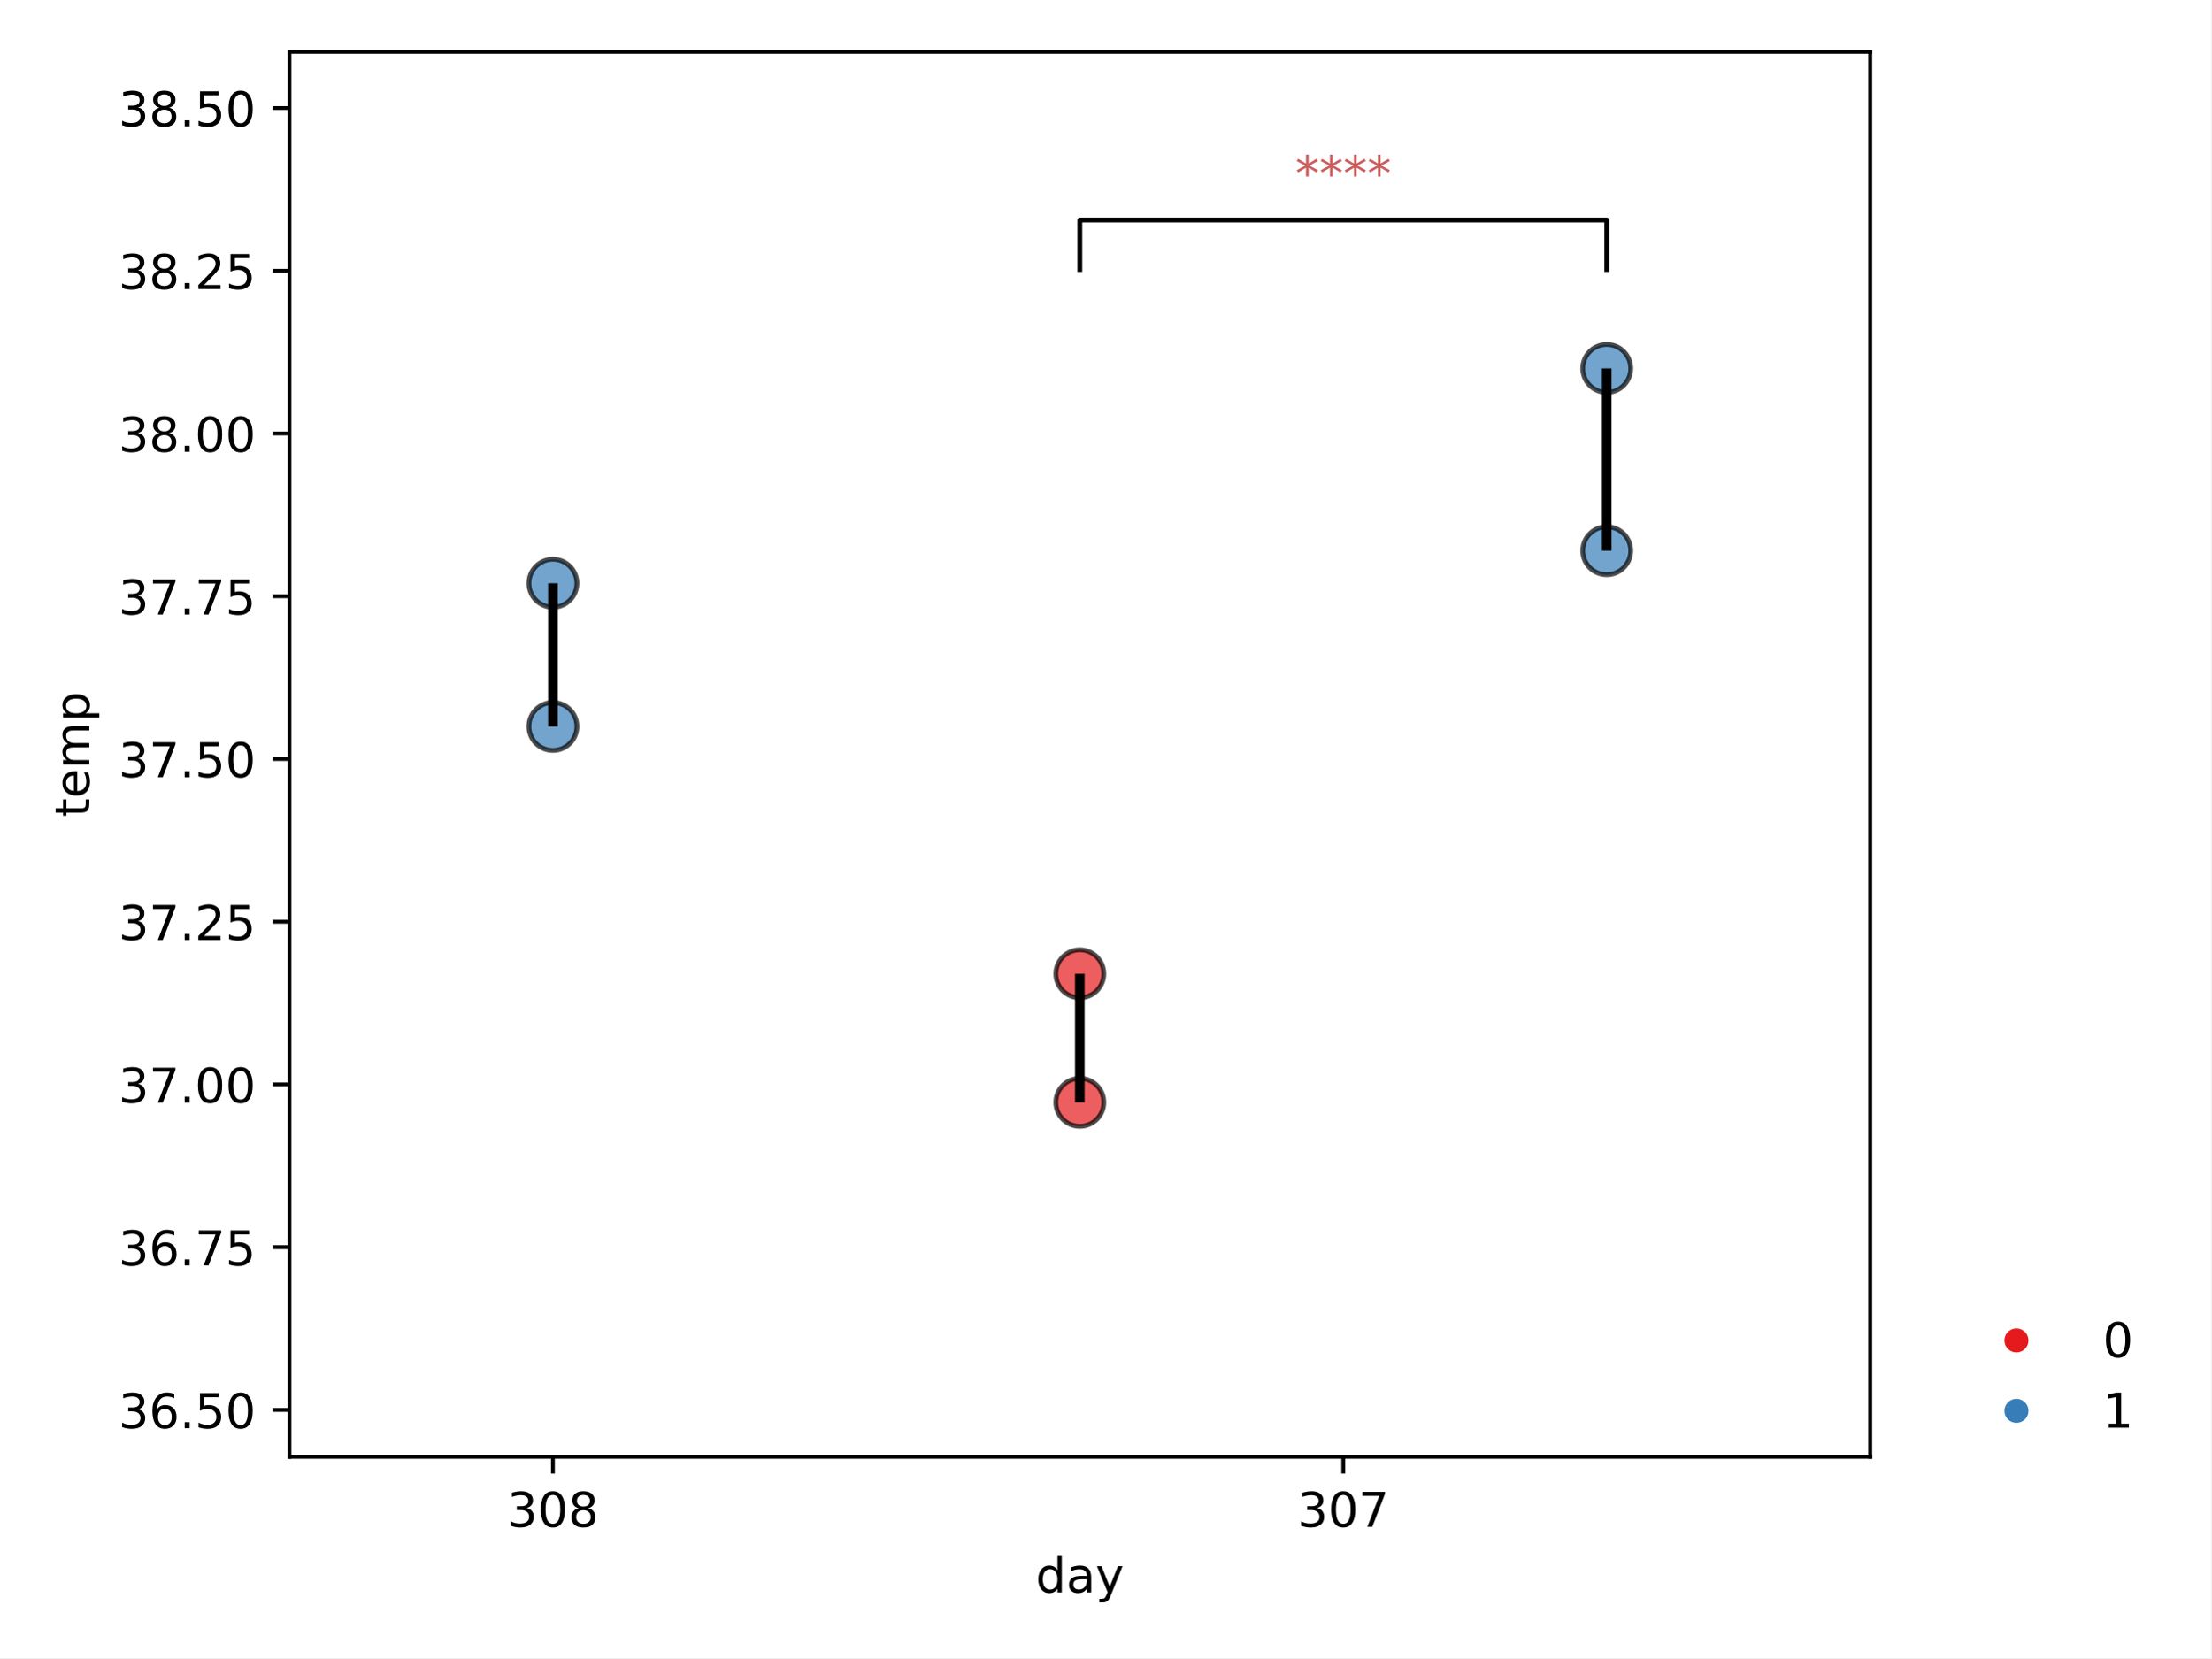
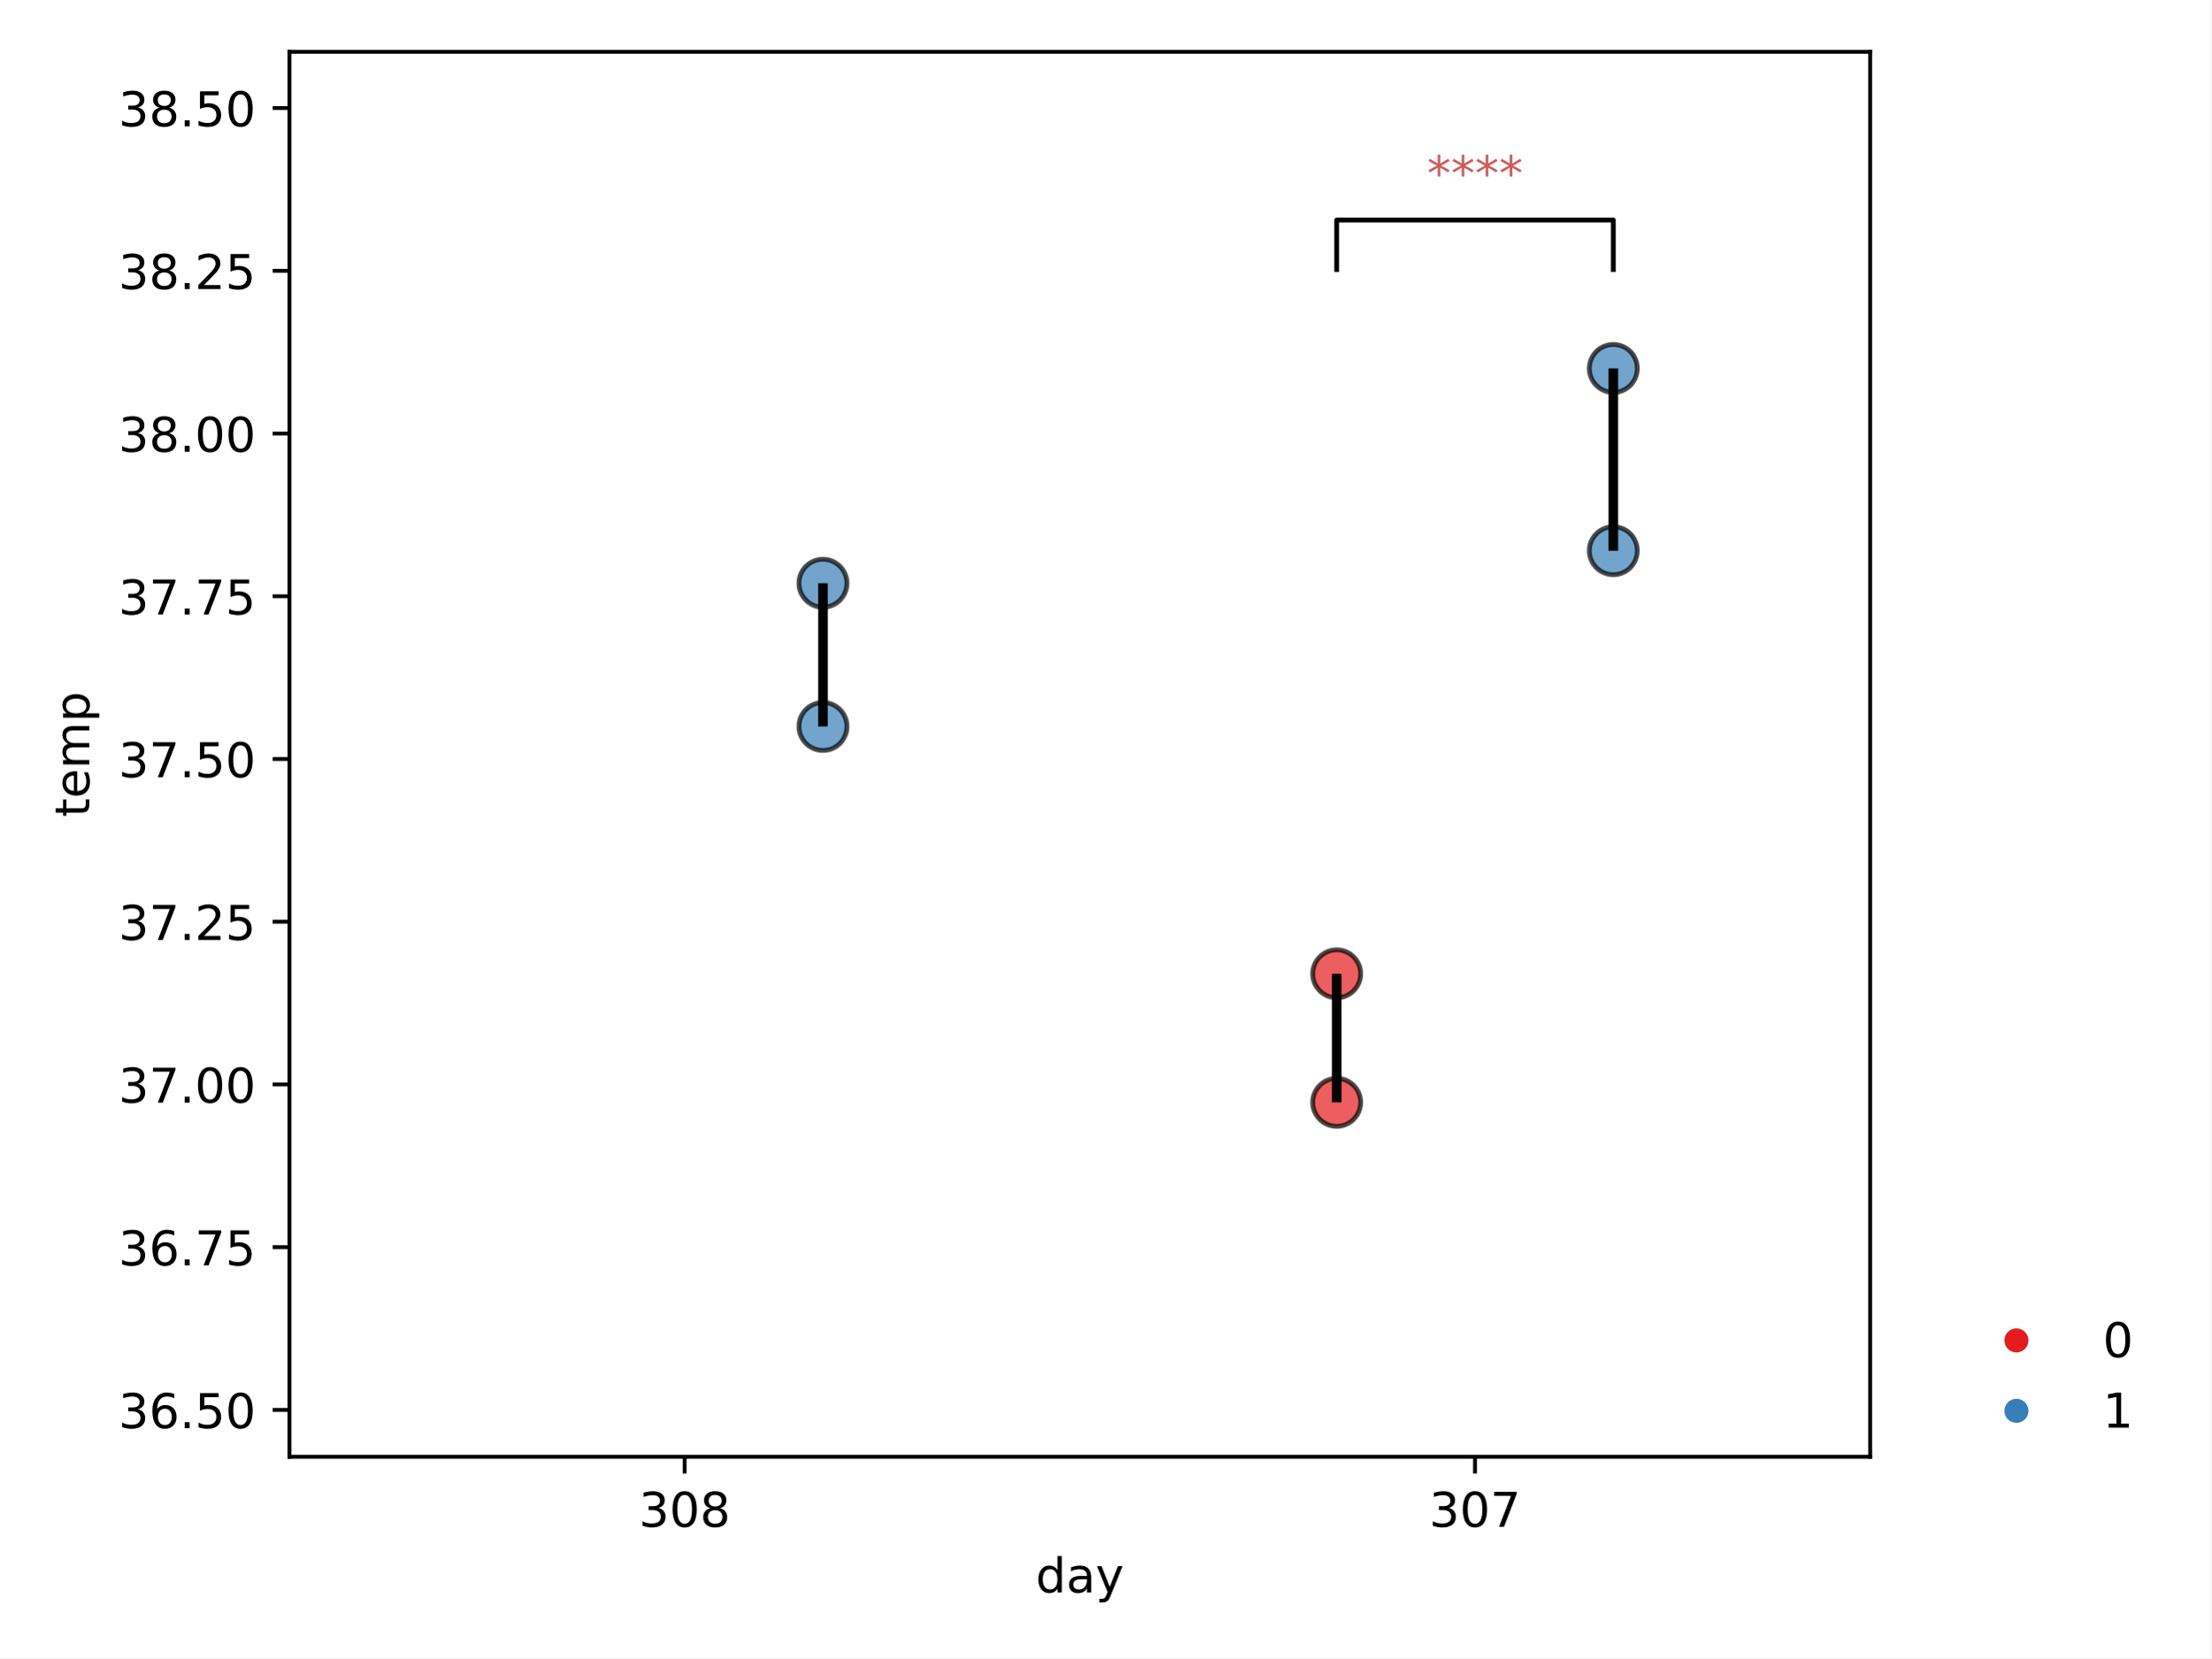
<svg xmlns="http://www.w3.org/2000/svg" xmlns:xlink="http://www.w3.org/1999/xlink" height="345.6pt" version="1.1" viewBox="0 0 460.8 345.6" width="460.8pt">
  <defs>
    <style type="text/css">
*{stroke-linecap:butt;stroke-linejoin:round;}
  </style>
  </defs>
  <g id="figure_1">
    <g id="patch_1">
      <path d="M 0 345.6  L 460.8 345.6  L 460.8 0  L 0 0  z " style="fill:#ffffff;" />
    </g>
    <g id="axes_1">
      <g id="patch_2">
        <path d="M 60.32 303.64  L 389.754 303.64  L 389.754 10.8  L 60.32 10.8  z " style="fill:#ffffff;" />
      </g>
      <g id="PathCollection_1">
        <defs>
-           <path d="M 0 5  C 1.326 5 2.598 4.473 3.536 3.536  C 4.473 2.598 5 1.326 5 0  C 5 -1.326 4.473 -2.598 3.536 -3.536  C 2.598 -4.473 1.326 -5 0 -5  C -1.326 -5 -2.598 -4.473 -3.536 -3.536  C -4.473 -2.598 -5 -1.326 -5 0  C -5 1.326 -4.473 2.598 -3.536 3.536  C -2.598 4.473 -1.326 5 0 5  z " id="md14c71a39a" style="stroke:#000000;stroke-opacity:0.7;" />
+           <path d="M 0 5  C 1.326 5 2.598 4.473 3.536 3.536  C 4.473 2.598 5 1.326 5 0  C 5 -1.326 4.473 -2.598 3.536 -3.536  C 2.598 -4.473 1.326 -5 0 -5  C -1.326 -5 -2.598 -4.473 -3.536 -3.536  C -4.473 -2.598 -5 -1.326 -5 0  C -5 1.326 -4.473 2.598 -3.536 3.536  C -2.598 4.473 -1.326 5 0 5  z " id="m4cc339c63f" style="stroke:#000000;stroke-opacity:0.7;" />
        </defs>
-         <g clip-path="url(#p50a0ba9ae5)">
-           <use style="fill:#377eb8;fill-opacity:0.7;stroke:#000000;stroke-opacity:0.7;" x="115.226" xlink:href="#md14c71a39a" y="151.413" />
-           <use style="fill:#377eb8;fill-opacity:0.7;stroke:#000000;stroke-opacity:0.7;" x="115.226" xlink:href="#md14c71a39a" y="121.565" />
+         <g clip-path="url(#pf54cca0c7d)">
+           <use style="fill:#377eb8;fill-opacity:0.7;stroke:#000000;stroke-opacity:0.7;" x="171.504" xlink:href="#m4cc339c63f" y="151.413" />
+           <use style="fill:#377eb8;fill-opacity:0.7;stroke:#000000;stroke-opacity:0.7;" x="171.504" xlink:href="#m4cc339c63f" y="121.565" />
        </g>
      </g>
      <g id="PathCollection_2">
        <defs>
-           <path d="M 0 5  C 1.326 5 2.598 4.473 3.536 3.536  C 4.473 2.598 5 1.326 5 0  C 5 -1.326 4.473 -2.598 3.536 -3.536  C 2.598 -4.473 1.326 -5 0 -5  C -1.326 -5 -2.598 -4.473 -3.536 -3.536  C -4.473 -2.598 -5 -1.326 -5 0  C -5 1.326 -4.473 2.598 -3.536 3.536  C -2.598 4.473 -1.326 5 0 5  z " id="m9b63a83dc0" style="stroke:#000000;stroke-opacity:0.7;" />
+           <path d="M 0 5  C 1.326 5 2.598 4.473 3.536 3.536  C 4.473 2.598 5 1.326 5 0  C 5 -1.326 4.473 -2.598 3.536 -3.536  C 2.598 -4.473 1.326 -5 0 -5  C -1.326 -5 -2.598 -4.473 -3.536 -3.536  C -4.473 -2.598 -5 -1.326 -5 0  C -5 1.326 -4.473 2.598 -3.536 3.536  C -2.598 4.473 -1.326 5 0 5  z " id="m825f517493" style="stroke:#000000;stroke-opacity:0.7;" />
        </defs>
-         <g clip-path="url(#p50a0ba9ae5)">
-           <use style="fill:#e41a1c;fill-opacity:0.7;stroke:#000000;stroke-opacity:0.7;" x="225.037" xlink:href="#m9b63a83dc0" y="229.765" />
-           <use style="fill:#e41a1c;fill-opacity:0.7;stroke:#000000;stroke-opacity:0.7;" x="225.037" xlink:href="#m9b63a83dc0" y="202.969" />
+         <g clip-path="url(#pf54cca0c7d)">
+           <use style="fill:#e41a1c;fill-opacity:0.7;stroke:#000000;stroke-opacity:0.7;" x="278.57" xlink:href="#m825f517493" y="229.765" />
+           <use style="fill:#e41a1c;fill-opacity:0.7;stroke:#000000;stroke-opacity:0.7;" x="278.57" xlink:href="#m825f517493" y="202.969" />
        </g>
      </g>
      <g id="PathCollection_3">
-         <g clip-path="url(#p50a0ba9ae5)">
-           <use style="fill:#377eb8;fill-opacity:0.7;stroke:#000000;stroke-opacity:0.7;" x="334.848" xlink:href="#md14c71a39a" y="114.781" />
-           <use style="fill:#377eb8;fill-opacity:0.7;stroke:#000000;stroke-opacity:0.7;" x="334.848" xlink:href="#md14c71a39a" y="76.792" />
+         <g clip-path="url(#pf54cca0c7d)">
+           <use style="fill:#377eb8;fill-opacity:0.7;stroke:#000000;stroke-opacity:0.7;" x="336.221" xlink:href="#m4cc339c63f" y="114.781" />
+           <use style="fill:#377eb8;fill-opacity:0.7;stroke:#000000;stroke-opacity:0.7;" x="336.221" xlink:href="#m4cc339c63f" y="76.792" />
        </g>
      </g>
      <g id="matplotlib.axis_1">
        <g id="xtick_1">
          <g id="line2d_1">
            <defs>
-               <path d="M 0 0  L 0 3.5  " id="mdc060864c3" style="stroke:#000000;stroke-width:0.8;" />
-             </defs>
-             <g>
-               <use style="stroke:#000000;stroke-width:0.8;" x="115.226" xlink:href="#mdc060864c3" y="303.64" />
+               <path d="M 0 0  L 0 3.5  " id="m7a15e876cf" style="stroke:#000000;stroke-width:0.8;" />
+             </defs>
+             <g>
+               <use style="stroke:#000000;stroke-width:0.8;" x="142.679" xlink:href="#m7a15e876cf" y="303.64" />
            </g>
          </g>
          <g id="text_1">
            <defs>
              <path d="M 40.578 39.312  Q 47.656 37.797 51.625 33  Q 55.609 28.219 55.609 21.188  Q 55.609 10.406 48.188 4.484  Q 40.766 -1.422 27.094 -1.422  Q 22.516 -1.422 17.656 -0.516  Q 12.797 0.391 7.625 2.203  L 7.625 11.719  Q 11.719 9.328 16.594 8.109  Q 21.484 6.891 26.812 6.891  Q 36.078 6.891 40.938 10.547  Q 45.797 14.203 45.797 21.188  Q 45.797 27.641 41.281 31.266  Q 36.766 34.906 28.719 34.906  L 20.219 34.906  L 20.219 43.016  L 29.109 43.016  Q 36.375 43.016 40.234 45.922  Q 44.094 48.828 44.094 54.297  Q 44.094 59.906 40.109 62.906  Q 36.141 65.922 28.719 65.922  Q 24.656 65.922 20.016 65.031  Q 15.375 64.156 9.812 62.312  L 9.812 71.094  Q 15.438 72.656 20.344 73.438  Q 25.25 74.219 29.594 74.219  Q 40.828 74.219 47.359 69.109  Q 53.906 64.016 53.906 55.328  Q 53.906 49.266 50.438 45.094  Q 46.969 40.922 40.578 39.312  z " id="DejaVuSans-51" />
              <path d="M 31.781 66.406  Q 24.172 66.406 20.328 58.906  Q 16.5 51.422 16.5 36.375  Q 16.5 21.391 20.328 13.891  Q 24.172 6.391 31.781 6.391  Q 39.453 6.391 43.281 13.891  Q 47.125 21.391 47.125 36.375  Q 47.125 51.422 43.281 58.906  Q 39.453 66.406 31.781 66.406  z M 31.781 74.219  Q 44.047 74.219 50.516 64.516  Q 56.984 54.828 56.984 36.375  Q 56.984 17.969 50.516 8.266  Q 44.047 -1.422 31.781 -1.422  Q 19.531 -1.422 13.062 8.266  Q 6.594 17.969 6.594 36.375  Q 6.594 54.828 13.062 64.516  Q 19.531 74.219 31.781 74.219  z " id="DejaVuSans-48" />
              <path d="M 31.781 34.625  Q 24.75 34.625 20.719 30.859  Q 16.703 27.094 16.703 20.516  Q 16.703 13.922 20.719 10.156  Q 24.75 6.391 31.781 6.391  Q 38.812 6.391 42.859 10.172  Q 46.922 13.969 46.922 20.516  Q 46.922 27.094 42.891 30.859  Q 38.875 34.625 31.781 34.625  z M 21.922 38.812  Q 15.578 40.375 12.031 44.719  Q 8.5 49.078 8.5 55.328  Q 8.5 64.062 14.719 69.141  Q 20.953 74.219 31.781 74.219  Q 42.672 74.219 48.875 69.141  Q 55.078 64.062 55.078 55.328  Q 55.078 49.078 51.531 44.719  Q 48 40.375 41.703 38.812  Q 48.828 37.156 52.797 32.312  Q 56.781 27.484 56.781 20.516  Q 56.781 9.906 50.312 4.234  Q 43.844 -1.422 31.781 -1.422  Q 19.734 -1.422 13.25 4.234  Q 6.781 9.906 6.781 20.516  Q 6.781 27.484 10.781 32.312  Q 14.797 37.156 21.922 38.812  z M 18.312 54.391  Q 18.312 48.734 21.844 45.562  Q 25.391 42.391 31.781 42.391  Q 38.141 42.391 41.719 45.562  Q 45.312 48.734 45.312 54.391  Q 45.312 60.062 41.719 63.234  Q 38.141 66.406 31.781 66.406  Q 25.391 66.406 21.844 63.234  Q 18.312 60.062 18.312 54.391  z " id="DejaVuSans-56" />
            </defs>
-             <g transform="translate(105.6819 318.2384)scale(0.1 -0.1)">
+             <g transform="translate(133.1347 318.2384)scale(0.1 -0.1)">
              <use xlink:href="#DejaVuSans-51" />
              <use x="63.623" xlink:href="#DejaVuSans-48" />
              <use x="127.246" xlink:href="#DejaVuSans-56" />
            </g>
          </g>
        </g>
        <g id="xtick_2">
          <g id="line2d_2">
            <g>
-               <use style="stroke:#000000;stroke-width:0.8;" x="279.943" xlink:href="#mdc060864c3" y="303.64" />
+               <use style="stroke:#000000;stroke-width:0.8;" x="307.396" xlink:href="#m7a15e876cf" y="303.64" />
            </g>
          </g>
          <g id="text_2">
            <defs>
              <path d="M 8.203 72.906  L 55.078 72.906  L 55.078 68.703  L 28.609 0  L 18.312 0  L 43.219 64.594  L 8.203 64.594  z " id="DejaVuSans-55" />
            </defs>
-             <g transform="translate(270.3989 318.2384)scale(0.1 -0.1)">
+             <g transform="translate(297.8517 318.2384)scale(0.1 -0.1)">
              <use xlink:href="#DejaVuSans-51" />
              <use x="63.623" xlink:href="#DejaVuSans-48" />
              <use x="127.246" xlink:href="#DejaVuSans-55" />
            </g>
          </g>
        </g>
        <g id="text_3">
          <defs>
            <path d="M 45.406 46.391  L 45.406 75.984  L 54.391 75.984  L 54.391 0  L 45.406 0  L 45.406 8.203  Q 42.578 3.328 38.25 0.953  Q 33.938 -1.422 27.875 -1.422  Q 17.969 -1.422 11.734 6.484  Q 5.516 14.406 5.516 27.297  Q 5.516 40.188 11.734 48.094  Q 17.969 56 27.875 56  Q 33.938 56 38.25 53.625  Q 42.578 51.266 45.406 46.391  z M 14.797 27.297  Q 14.797 17.391 18.875 11.75  Q 22.953 6.109 30.078 6.109  Q 37.203 6.109 41.297 11.75  Q 45.406 17.391 45.406 27.297  Q 45.406 37.203 41.297 42.844  Q 37.203 48.484 30.078 48.484  Q 22.953 48.484 18.875 42.844  Q 14.797 37.203 14.797 27.297  z " id="DejaVuSans-100" />
            <path d="M 34.281 27.484  Q 23.391 27.484 19.188 25  Q 14.984 22.516 14.984 16.5  Q 14.984 11.719 18.141 8.906  Q 21.297 6.109 26.703 6.109  Q 34.188 6.109 38.703 11.406  Q 43.219 16.703 43.219 25.484  L 43.219 27.484  z M 52.203 31.203  L 52.203 0  L 43.219 0  L 43.219 8.297  Q 40.141 3.328 35.547 0.953  Q 30.953 -1.422 24.312 -1.422  Q 15.922 -1.422 10.953 3.297  Q 6 8.016 6 15.922  Q 6 25.141 12.172 29.828  Q 18.359 34.516 30.609 34.516  L 43.219 34.516  L 43.219 35.406  Q 43.219 41.609 39.141 45  Q 35.062 48.391 27.688 48.391  Q 23 48.391 18.547 47.266  Q 14.109 46.141 10.016 43.891  L 10.016 52.203  Q 14.938 54.109 19.578 55.047  Q 24.219 56 28.609 56  Q 40.484 56 46.344 49.844  Q 52.203 43.703 52.203 31.203  z " id="DejaVuSans-97" />
            <path d="M 32.172 -5.078  Q 28.375 -14.844 24.75 -17.812  Q 21.141 -20.797 15.094 -20.797  L 7.906 -20.797  L 7.906 -13.281  L 13.188 -13.281  Q 16.891 -13.281 18.938 -11.516  Q 21 -9.766 23.484 -3.219  L 25.094 0.875  L 2.984 54.688  L 12.5 54.688  L 29.594 11.922  L 46.688 54.688  L 56.203 54.688  z " id="DejaVuSans-121" />
          </defs>
          <g transform="translate(215.8393 331.9166)scale(0.1 -0.1)">
            <use xlink:href="#DejaVuSans-100" />
            <use x="63.477" xlink:href="#DejaVuSans-97" />
            <use x="124.756" xlink:href="#DejaVuSans-121" />
          </g>
        </g>
      </g>
      <g id="matplotlib.axis_2">
        <g id="ytick_1">
          <g id="line2d_3">
            <defs>
-               <path d="M 0 0  L -3.5 0  " id="ma1b0c07115" style="stroke:#000000;stroke-width:0.8;" />
-             </defs>
-             <g>
-               <use style="stroke:#000000;stroke-width:0.8;" x="60.32" xlink:href="#ma1b0c07115" y="293.871" />
+               <path d="M 0 0  L -3.5 0  " id="m1e2df202af" style="stroke:#000000;stroke-width:0.8;" />
+             </defs>
+             <g>
+               <use style="stroke:#000000;stroke-width:0.8;" x="60.32" xlink:href="#m1e2df202af" y="293.871" />
            </g>
          </g>
          <g id="text_4">
            <defs>
              <path d="M 33.016 40.375  Q 26.375 40.375 22.484 35.828  Q 18.609 31.297 18.609 23.391  Q 18.609 15.531 22.484 10.953  Q 26.375 6.391 33.016 6.391  Q 39.656 6.391 43.531 10.953  Q 47.406 15.531 47.406 23.391  Q 47.406 31.297 43.531 35.828  Q 39.656 40.375 33.016 40.375  z M 52.594 71.297  L 52.594 62.312  Q 48.875 64.062 45.094 64.984  Q 41.312 65.922 37.594 65.922  Q 27.828 65.922 22.672 59.328  Q 17.531 52.734 16.797 39.406  Q 19.672 43.656 24.016 45.922  Q 28.375 48.188 33.594 48.188  Q 44.578 48.188 50.953 41.516  Q 57.328 34.859 57.328 23.391  Q 57.328 12.156 50.688 5.359  Q 44.047 -1.422 33.016 -1.422  Q 20.359 -1.422 13.672 8.266  Q 6.984 17.969 6.984 36.375  Q 6.984 53.656 15.188 63.938  Q 23.391 74.219 37.203 74.219  Q 40.922 74.219 44.703 73.484  Q 48.484 72.75 52.594 71.297  z " id="DejaVuSans-54" />
              <path d="M 10.688 12.406  L 21 12.406  L 21 0  L 10.688 0  z " id="DejaVuSans-46" />
              <path d="M 10.797 72.906  L 49.516 72.906  L 49.516 64.594  L 19.828 64.594  L 19.828 46.734  Q 21.969 47.469 24.109 47.828  Q 26.266 48.188 28.422 48.188  Q 40.625 48.188 47.75 41.5  Q 54.891 34.812 54.891 23.391  Q 54.891 11.625 47.562 5.094  Q 40.234 -1.422 26.906 -1.422  Q 22.312 -1.422 17.547 -0.641  Q 12.797 0.141 7.719 1.703  L 7.719 11.625  Q 12.109 9.234 16.797 8.062  Q 21.484 6.891 26.703 6.891  Q 35.156 6.891 40.078 11.328  Q 45.016 15.766 45.016 23.391  Q 45.016 31 40.078 35.438  Q 35.156 39.891 26.703 39.891  Q 22.75 39.891 18.812 39.016  Q 14.891 38.141 10.797 36.281  z " id="DejaVuSans-53" />
            </defs>
            <g transform="translate(24.69187 297.6706)scale(0.1 -0.1)">
              <use xlink:href="#DejaVuSans-51" />
              <use x="63.623" xlink:href="#DejaVuSans-54" />
              <use x="127.246" xlink:href="#DejaVuSans-46" />
              <use x="159.033" xlink:href="#DejaVuSans-53" />
              <use x="222.656" xlink:href="#DejaVuSans-48" />
            </g>
          </g>
        </g>
        <g id="ytick_2">
          <g id="line2d_4">
            <g>
-               <use style="stroke:#000000;stroke-width:0.8;" x="60.32" xlink:href="#ma1b0c07115" y="259.953" />
+               <use style="stroke:#000000;stroke-width:0.8;" x="60.32" xlink:href="#m1e2df202af" y="259.953" />
            </g>
          </g>
          <g id="text_5">
            <g transform="translate(24.69187 263.752)scale(0.1 -0.1)">
              <use xlink:href="#DejaVuSans-51" />
              <use x="63.623" xlink:href="#DejaVuSans-54" />
              <use x="127.246" xlink:href="#DejaVuSans-46" />
              <use x="159.033" xlink:href="#DejaVuSans-55" />
              <use x="222.656" xlink:href="#DejaVuSans-53" />
            </g>
          </g>
        </g>
        <g id="ytick_3">
          <g id="line2d_5">
            <g>
-               <use style="stroke:#000000;stroke-width:0.8;" x="60.32" xlink:href="#ma1b0c07115" y="226.034" />
+               <use style="stroke:#000000;stroke-width:0.8;" x="60.32" xlink:href="#m1e2df202af" y="226.034" />
            </g>
          </g>
          <g id="text_6">
            <g transform="translate(24.69187 229.8334)scale(0.1 -0.1)">
              <use xlink:href="#DejaVuSans-51" />
              <use x="63.623" xlink:href="#DejaVuSans-55" />
              <use x="127.246" xlink:href="#DejaVuSans-46" />
              <use x="159.033" xlink:href="#DejaVuSans-48" />
              <use x="222.656" xlink:href="#DejaVuSans-48" />
            </g>
          </g>
        </g>
        <g id="ytick_4">
          <g id="line2d_6">
            <g>
-               <use style="stroke:#000000;stroke-width:0.8;" x="60.32" xlink:href="#ma1b0c07115" y="192.115" />
+               <use style="stroke:#000000;stroke-width:0.8;" x="60.32" xlink:href="#m1e2df202af" y="192.115" />
            </g>
          </g>
          <g id="text_7">
            <defs>
              <path d="M 19.188 8.297  L 53.609 8.297  L 53.609 0  L 7.328 0  L 7.328 8.297  Q 12.938 14.109 22.625 23.891  Q 32.328 33.688 34.812 36.531  Q 39.547 41.844 41.422 45.531  Q 43.312 49.219 43.312 52.781  Q 43.312 58.594 39.234 62.25  Q 35.156 65.922 28.609 65.922  Q 23.969 65.922 18.812 64.312  Q 13.672 62.703 7.812 59.422  L 7.812 69.391  Q 13.766 71.781 18.938 73  Q 24.125 74.219 28.422 74.219  Q 39.75 74.219 46.484 68.547  Q 53.219 62.891 53.219 53.422  Q 53.219 48.922 51.531 44.891  Q 49.859 40.875 45.406 35.406  Q 44.188 33.984 37.641 27.219  Q 31.109 20.453 19.188 8.297  z " id="DejaVuSans-50" />
            </defs>
            <g transform="translate(24.69187 195.9147)scale(0.1 -0.1)">
              <use xlink:href="#DejaVuSans-51" />
              <use x="63.623" xlink:href="#DejaVuSans-55" />
              <use x="127.246" xlink:href="#DejaVuSans-46" />
              <use x="159.033" xlink:href="#DejaVuSans-50" />
              <use x="222.656" xlink:href="#DejaVuSans-53" />
            </g>
          </g>
        </g>
        <g id="ytick_5">
          <g id="line2d_7">
            <g>
-               <use style="stroke:#000000;stroke-width:0.8;" x="60.32" xlink:href="#ma1b0c07115" y="158.197" />
+               <use style="stroke:#000000;stroke-width:0.8;" x="60.32" xlink:href="#m1e2df202af" y="158.197" />
            </g>
          </g>
          <g id="text_8">
            <g transform="translate(24.69187 161.9961)scale(0.1 -0.1)">
              <use xlink:href="#DejaVuSans-51" />
              <use x="63.623" xlink:href="#DejaVuSans-55" />
              <use x="127.246" xlink:href="#DejaVuSans-46" />
              <use x="159.033" xlink:href="#DejaVuSans-53" />
              <use x="222.656" xlink:href="#DejaVuSans-48" />
            </g>
          </g>
        </g>
        <g id="ytick_6">
          <g id="line2d_8">
            <g>
-               <use style="stroke:#000000;stroke-width:0.8;" x="60.32" xlink:href="#ma1b0c07115" y="124.278" />
+               <use style="stroke:#000000;stroke-width:0.8;" x="60.32" xlink:href="#m1e2df202af" y="124.278" />
            </g>
          </g>
          <g id="text_9">
            <g transform="translate(24.69187 128.0774)scale(0.1 -0.1)">
              <use xlink:href="#DejaVuSans-51" />
              <use x="63.623" xlink:href="#DejaVuSans-55" />
              <use x="127.246" xlink:href="#DejaVuSans-46" />
              <use x="159.033" xlink:href="#DejaVuSans-55" />
              <use x="222.656" xlink:href="#DejaVuSans-53" />
            </g>
          </g>
        </g>
        <g id="ytick_7">
          <g id="line2d_9">
            <g>
-               <use style="stroke:#000000;stroke-width:0.8;" x="60.32" xlink:href="#ma1b0c07115" y="90.36" />
+               <use style="stroke:#000000;stroke-width:0.8;" x="60.32" xlink:href="#m1e2df202af" y="90.36" />
            </g>
          </g>
          <g id="text_10">
            <g transform="translate(24.69187 94.15879)scale(0.1 -0.1)">
              <use xlink:href="#DejaVuSans-51" />
              <use x="63.623" xlink:href="#DejaVuSans-56" />
              <use x="127.246" xlink:href="#DejaVuSans-46" />
              <use x="159.033" xlink:href="#DejaVuSans-48" />
              <use x="222.656" xlink:href="#DejaVuSans-48" />
            </g>
          </g>
        </g>
        <g id="ytick_8">
          <g id="line2d_10">
            <g>
-               <use style="stroke:#000000;stroke-width:0.8;" x="60.32" xlink:href="#ma1b0c07115" y="56.441" />
+               <use style="stroke:#000000;stroke-width:0.8;" x="60.32" xlink:href="#m1e2df202af" y="56.441" />
            </g>
          </g>
          <g id="text_11">
            <g transform="translate(24.69187 60.24014)scale(0.1 -0.1)">
              <use xlink:href="#DejaVuSans-51" />
              <use x="63.623" xlink:href="#DejaVuSans-56" />
              <use x="127.246" xlink:href="#DejaVuSans-46" />
              <use x="159.033" xlink:href="#DejaVuSans-50" />
              <use x="222.656" xlink:href="#DejaVuSans-53" />
            </g>
          </g>
        </g>
        <g id="ytick_9">
          <g id="line2d_11">
            <g>
-               <use style="stroke:#000000;stroke-width:0.8;" x="60.32" xlink:href="#ma1b0c07115" y="22.522" />
+               <use style="stroke:#000000;stroke-width:0.8;" x="60.32" xlink:href="#m1e2df202af" y="22.522" />
            </g>
          </g>
          <g id="text_12">
            <g transform="translate(24.69187 26.3215)scale(0.1 -0.1)">
              <use xlink:href="#DejaVuSans-51" />
              <use x="63.623" xlink:href="#DejaVuSans-56" />
              <use x="127.246" xlink:href="#DejaVuSans-46" />
              <use x="159.033" xlink:href="#DejaVuSans-53" />
              <use x="222.656" xlink:href="#DejaVuSans-48" />
            </g>
          </g>
        </g>
        <g id="text_13">
          <defs>
            <path d="M 18.312 70.219  L 18.312 54.688  L 36.812 54.688  L 36.812 47.703  L 18.312 47.703  L 18.312 18.016  Q 18.312 11.328 20.141 9.422  Q 21.969 7.516 27.594 7.516  L 36.812 7.516  L 36.812 0  L 27.594 0  Q 17.188 0 13.234 3.875  Q 9.281 7.766 9.281 18.016  L 9.281 47.703  L 2.688 47.703  L 2.688 54.688  L 9.281 54.688  L 9.281 70.219  z " id="DejaVuSans-116" />
            <path d="M 56.203 29.594  L 56.203 25.203  L 14.891 25.203  Q 15.484 15.922 20.484 11.062  Q 25.484 6.203 34.422 6.203  Q 39.594 6.203 44.453 7.469  Q 49.312 8.734 54.109 11.281  L 54.109 2.781  Q 49.266 0.734 44.188 -0.344  Q 39.109 -1.422 33.891 -1.422  Q 20.797 -1.422 13.156 6.188  Q 5.516 13.812 5.516 26.812  Q 5.516 40.234 12.766 48.109  Q 20.016 56 32.328 56  Q 43.359 56 49.781 48.891  Q 56.203 41.797 56.203 29.594  z M 47.219 32.234  Q 47.125 39.594 43.094 43.984  Q 39.062 48.391 32.422 48.391  Q 24.906 48.391 20.391 44.141  Q 15.875 39.891 15.188 32.172  z " id="DejaVuSans-101" />
            <path d="M 52 44.188  Q 55.375 50.25 60.062 53.125  Q 64.75 56 71.094 56  Q 79.641 56 84.281 50.016  Q 88.922 44.047 88.922 33.016  L 88.922 0  L 79.891 0  L 79.891 32.719  Q 79.891 40.578 77.094 44.375  Q 74.312 48.188 68.609 48.188  Q 61.625 48.188 57.562 43.547  Q 53.516 38.922 53.516 30.906  L 53.516 0  L 44.484 0  L 44.484 32.719  Q 44.484 40.625 41.703 44.406  Q 38.922 48.188 33.109 48.188  Q 26.219 48.188 22.156 43.531  Q 18.109 38.875 18.109 30.906  L 18.109 0  L 9.078 0  L 9.078 54.688  L 18.109 54.688  L 18.109 46.188  Q 21.188 51.219 25.484 53.609  Q 29.781 56 35.688 56  Q 41.656 56 45.828 52.969  Q 50 49.953 52 44.188  z " id="DejaVuSans-109" />
            <path d="M 18.109 8.203  L 18.109 -20.797  L 9.078 -20.797  L 9.078 54.688  L 18.109 54.688  L 18.109 46.391  Q 20.953 51.266 25.266 53.625  Q 29.594 56 35.594 56  Q 45.562 56 51.781 48.094  Q 58.016 40.188 58.016 27.297  Q 58.016 14.406 51.781 6.484  Q 45.562 -1.422 35.594 -1.422  Q 29.594 -1.422 25.266 0.953  Q 20.953 3.328 18.109 8.203  z M 48.688 27.297  Q 48.688 37.203 44.609 42.844  Q 40.531 48.484 33.406 48.484  Q 26.266 48.484 22.188 42.844  Q 18.109 37.203 18.109 27.297  Q 18.109 17.391 22.188 11.75  Q 26.266 6.109 33.406 6.109  Q 40.531 6.109 44.609 11.75  Q 48.688 17.391 48.688 27.297  z " id="DejaVuSans-112" />
          </defs>
          <g transform="translate(18.61219 170.3013)rotate(-90)scale(0.1 -0.1)">
            <use xlink:href="#DejaVuSans-116" />
            <use x="39.209" xlink:href="#DejaVuSans-101" />
            <use x="100.732" xlink:href="#DejaVuSans-109" />
            <use x="198.145" xlink:href="#DejaVuSans-112" />
          </g>
        </g>
      </g>
      <g id="LineCollection_1">
-         <path clip-path="url(#p50a0ba9ae5)" d="M 115.226 151.413  L 115.226 121.565  " style="fill:none;stroke:#000000;stroke-width:2;" />
+         <path clip-path="url(#pf54cca0c7d)" d="M 171.504 151.413  L 171.504 121.565  " style="fill:none;stroke:#000000;stroke-width:2;" />
      </g>
      <g id="LineCollection_2">
-         <path clip-path="url(#p50a0ba9ae5)" d="M 225.037 229.765  L 225.037 202.969  " style="fill:none;stroke:#000000;stroke-width:2;" />
+         <path clip-path="url(#pf54cca0c7d)" d="M 278.57 229.765  L 278.57 202.969  " style="fill:none;stroke:#000000;stroke-width:2;" />
      </g>
      <g id="LineCollection_3">
-         <path clip-path="url(#p50a0ba9ae5)" d="M 334.848 114.781  L 334.848 76.792  " style="fill:none;stroke:#000000;stroke-width:2;" />
+         <path clip-path="url(#pf54cca0c7d)" d="M 336.221 114.781  L 336.221 76.792  " style="fill:none;stroke:#000000;stroke-width:2;" />
      </g>
      <g id="line2d_12">
-         <path clip-path="url(#p50a0ba9ae5)" d="M 225.037 56.17  L 225.037 45.858  L 334.848 45.858  L 334.848 56.17  " style="fill:none;stroke:#000000;stroke-linecap:square;" />
+         <path clip-path="url(#pf54cca0c7d)" d="M 278.57 56.17  L 278.57 45.858  L 336.221 45.858  L 336.221 56.17  " style="fill:none;stroke:#000000;stroke-linecap:square;" />
      </g>
      <g id="patch_3">
        <path d="M 60.32 303.64  L 60.32 10.8  " style="fill:none;stroke:#000000;stroke-linecap:square;stroke-linejoin:miter;stroke-width:0.8;" />
      </g>
      <g id="patch_4">
        <path d="M 389.754 303.64  L 389.754 10.8  " style="fill:none;stroke:#000000;stroke-linecap:square;stroke-linejoin:miter;stroke-width:0.8;" />
      </g>
      <g id="patch_5">
        <path d="M 60.32 303.64  L 389.754 303.64  " style="fill:none;stroke:#000000;stroke-linecap:square;stroke-linejoin:miter;stroke-width:0.8;" />
      </g>
      <g id="patch_6">
        <path d="M 60.32 10.8  L 389.754 10.8  " style="fill:none;stroke:#000000;stroke-linecap:square;stroke-linejoin:miter;stroke-width:0.8;" />
      </g>
      <g id="text_14">
        <defs>
          <path d="M 47.016 60.891  L 29.5 51.422  L 47.016 41.891  L 44.188 37.109  L 27.781 47.016  L 27.781 28.609  L 22.219 28.609  L 22.219 47.016  L 5.812 37.109  L 2.984 41.891  L 20.516 51.422  L 2.984 60.891  L 5.812 65.719  L 22.219 55.812  L 22.219 74.219  L 27.781 74.219  L 27.781 55.812  L 44.188 65.719  z " id="DejaVuSans-42" />
        </defs>
-         <g style="fill:#cd5c5c;" transform="translate(269.9427 39.65411)scale(0.1 -0.1)">
+         <g style="fill:#cd5c5c;" transform="translate(297.3955 39.65411)scale(0.1 -0.1)">
          <use xlink:href="#DejaVuSans-42" />
          <use x="50" xlink:href="#DejaVuSans-42" />
          <use x="100" xlink:href="#DejaVuSans-42" />
          <use x="150" xlink:href="#DejaVuSans-42" />
        </g>
      </g>
      <g id="legend_1">
        <g id="line2d_13">
          <path d="M 410.226 279.382  L 430.226 279.382  " style="fill:none;stroke:#ffffff;stroke-linecap:square;stroke-width:1.5;" />
        </g>
        <g id="line2d_14">
          <defs>
-             <path d="M 0 3  C 0.796 3 1.559 2.684 2.121 2.121  C 2.684 1.559 3 0.796 3 0  C 3 -0.796 2.684 -1.559 2.121 -2.121  C 1.559 -2.684 0.796 -3 0 -3  C -0.796 -3 -1.559 -2.684 -2.121 -2.121  C -2.684 -1.559 -3 -0.796 -3 0  C -3 0.796 -2.684 1.559 -2.121 2.121  C -1.559 2.684 -0.796 3 0 3  z " id="m1127acb386" style="stroke:#ffffff;" />
+             <path d="M 0 3  C 0.796 3 1.559 2.684 2.121 2.121  C 2.684 1.559 3 0.796 3 0  C 3 -0.796 2.684 -1.559 2.121 -2.121  C 1.559 -2.684 0.796 -3 0 -3  C -0.796 -3 -1.559 -2.684 -2.121 -2.121  C -2.684 -1.559 -3 -0.796 -3 0  C -3 0.796 -2.684 1.559 -2.121 2.121  C -1.559 2.684 -0.796 3 0 3  z " id="m71f24e5e80" style="stroke:#ffffff;" />
          </defs>
          <g>
-             <use style="fill:#e41a1c;stroke:#ffffff;" x="420.226" xlink:href="#m1127acb386" y="279.382" />
+             <use style="fill:#e41a1c;stroke:#ffffff;" x="420.226" xlink:href="#m71f24e5e80" y="279.382" />
          </g>
        </g>
        <g id="text_15">
          <g transform="translate(438.2257 282.8822)scale(0.1 -0.1)">
            <use xlink:href="#DejaVuSans-48" />
          </g>
        </g>
        <g id="line2d_15">
          <path d="M 410.226 294.06  L 430.226 294.06  " style="fill:none;stroke:#ffffff;stroke-linecap:square;stroke-width:1.5;" />
        </g>
        <g id="line2d_16">
          <defs>
-             <path d="M 0 3  C 0.796 3 1.559 2.684 2.121 2.121  C 2.684 1.559 3 0.796 3 0  C 3 -0.796 2.684 -1.559 2.121 -2.121  C 1.559 -2.684 0.796 -3 0 -3  C -0.796 -3 -1.559 -2.684 -2.121 -2.121  C -2.684 -1.559 -3 -0.796 -3 0  C -3 0.796 -2.684 1.559 -2.121 2.121  C -1.559 2.684 -0.796 3 0 3  z " id="m493db7c71c" style="stroke:#ffffff;" />
+             <path d="M 0 3  C 0.796 3 1.559 2.684 2.121 2.121  C 2.684 1.559 3 0.796 3 0  C 3 -0.796 2.684 -1.559 2.121 -2.121  C 1.559 -2.684 0.796 -3 0 -3  C -0.796 -3 -1.559 -2.684 -2.121 -2.121  C -2.684 -1.559 -3 -0.796 -3 0  C -3 0.796 -2.684 1.559 -2.121 2.121  C -1.559 2.684 -0.796 3 0 3  z " id="m08762b5c72" style="stroke:#ffffff;" />
          </defs>
          <g>
-             <use style="fill:#377eb8;stroke:#ffffff;" x="420.226" xlink:href="#m493db7c71c" y="294.06" />
+             <use style="fill:#377eb8;stroke:#ffffff;" x="420.226" xlink:href="#m08762b5c72" y="294.06" />
          </g>
        </g>
        <g id="text_16">
          <defs>
            <path d="M 12.406 8.297  L 28.516 8.297  L 28.516 63.922  L 10.984 60.406  L 10.984 69.391  L 28.422 72.906  L 38.281 72.906  L 38.281 8.297  L 54.391 8.297  L 54.391 0  L 12.406 0  z " id="DejaVuSans-49" />
          </defs>
          <g transform="translate(438.2257 297.5603)scale(0.1 -0.1)">
            <use xlink:href="#DejaVuSans-49" />
          </g>
        </g>
      </g>
    </g>
  </g>
  <defs>
-     <clipPath id="p50a0ba9ae5">
+     <clipPath id="pf54cca0c7d">
      <rect height="292.84" width="329.434" x="60.32" y="10.8" />
    </clipPath>
  </defs>
</svg>
